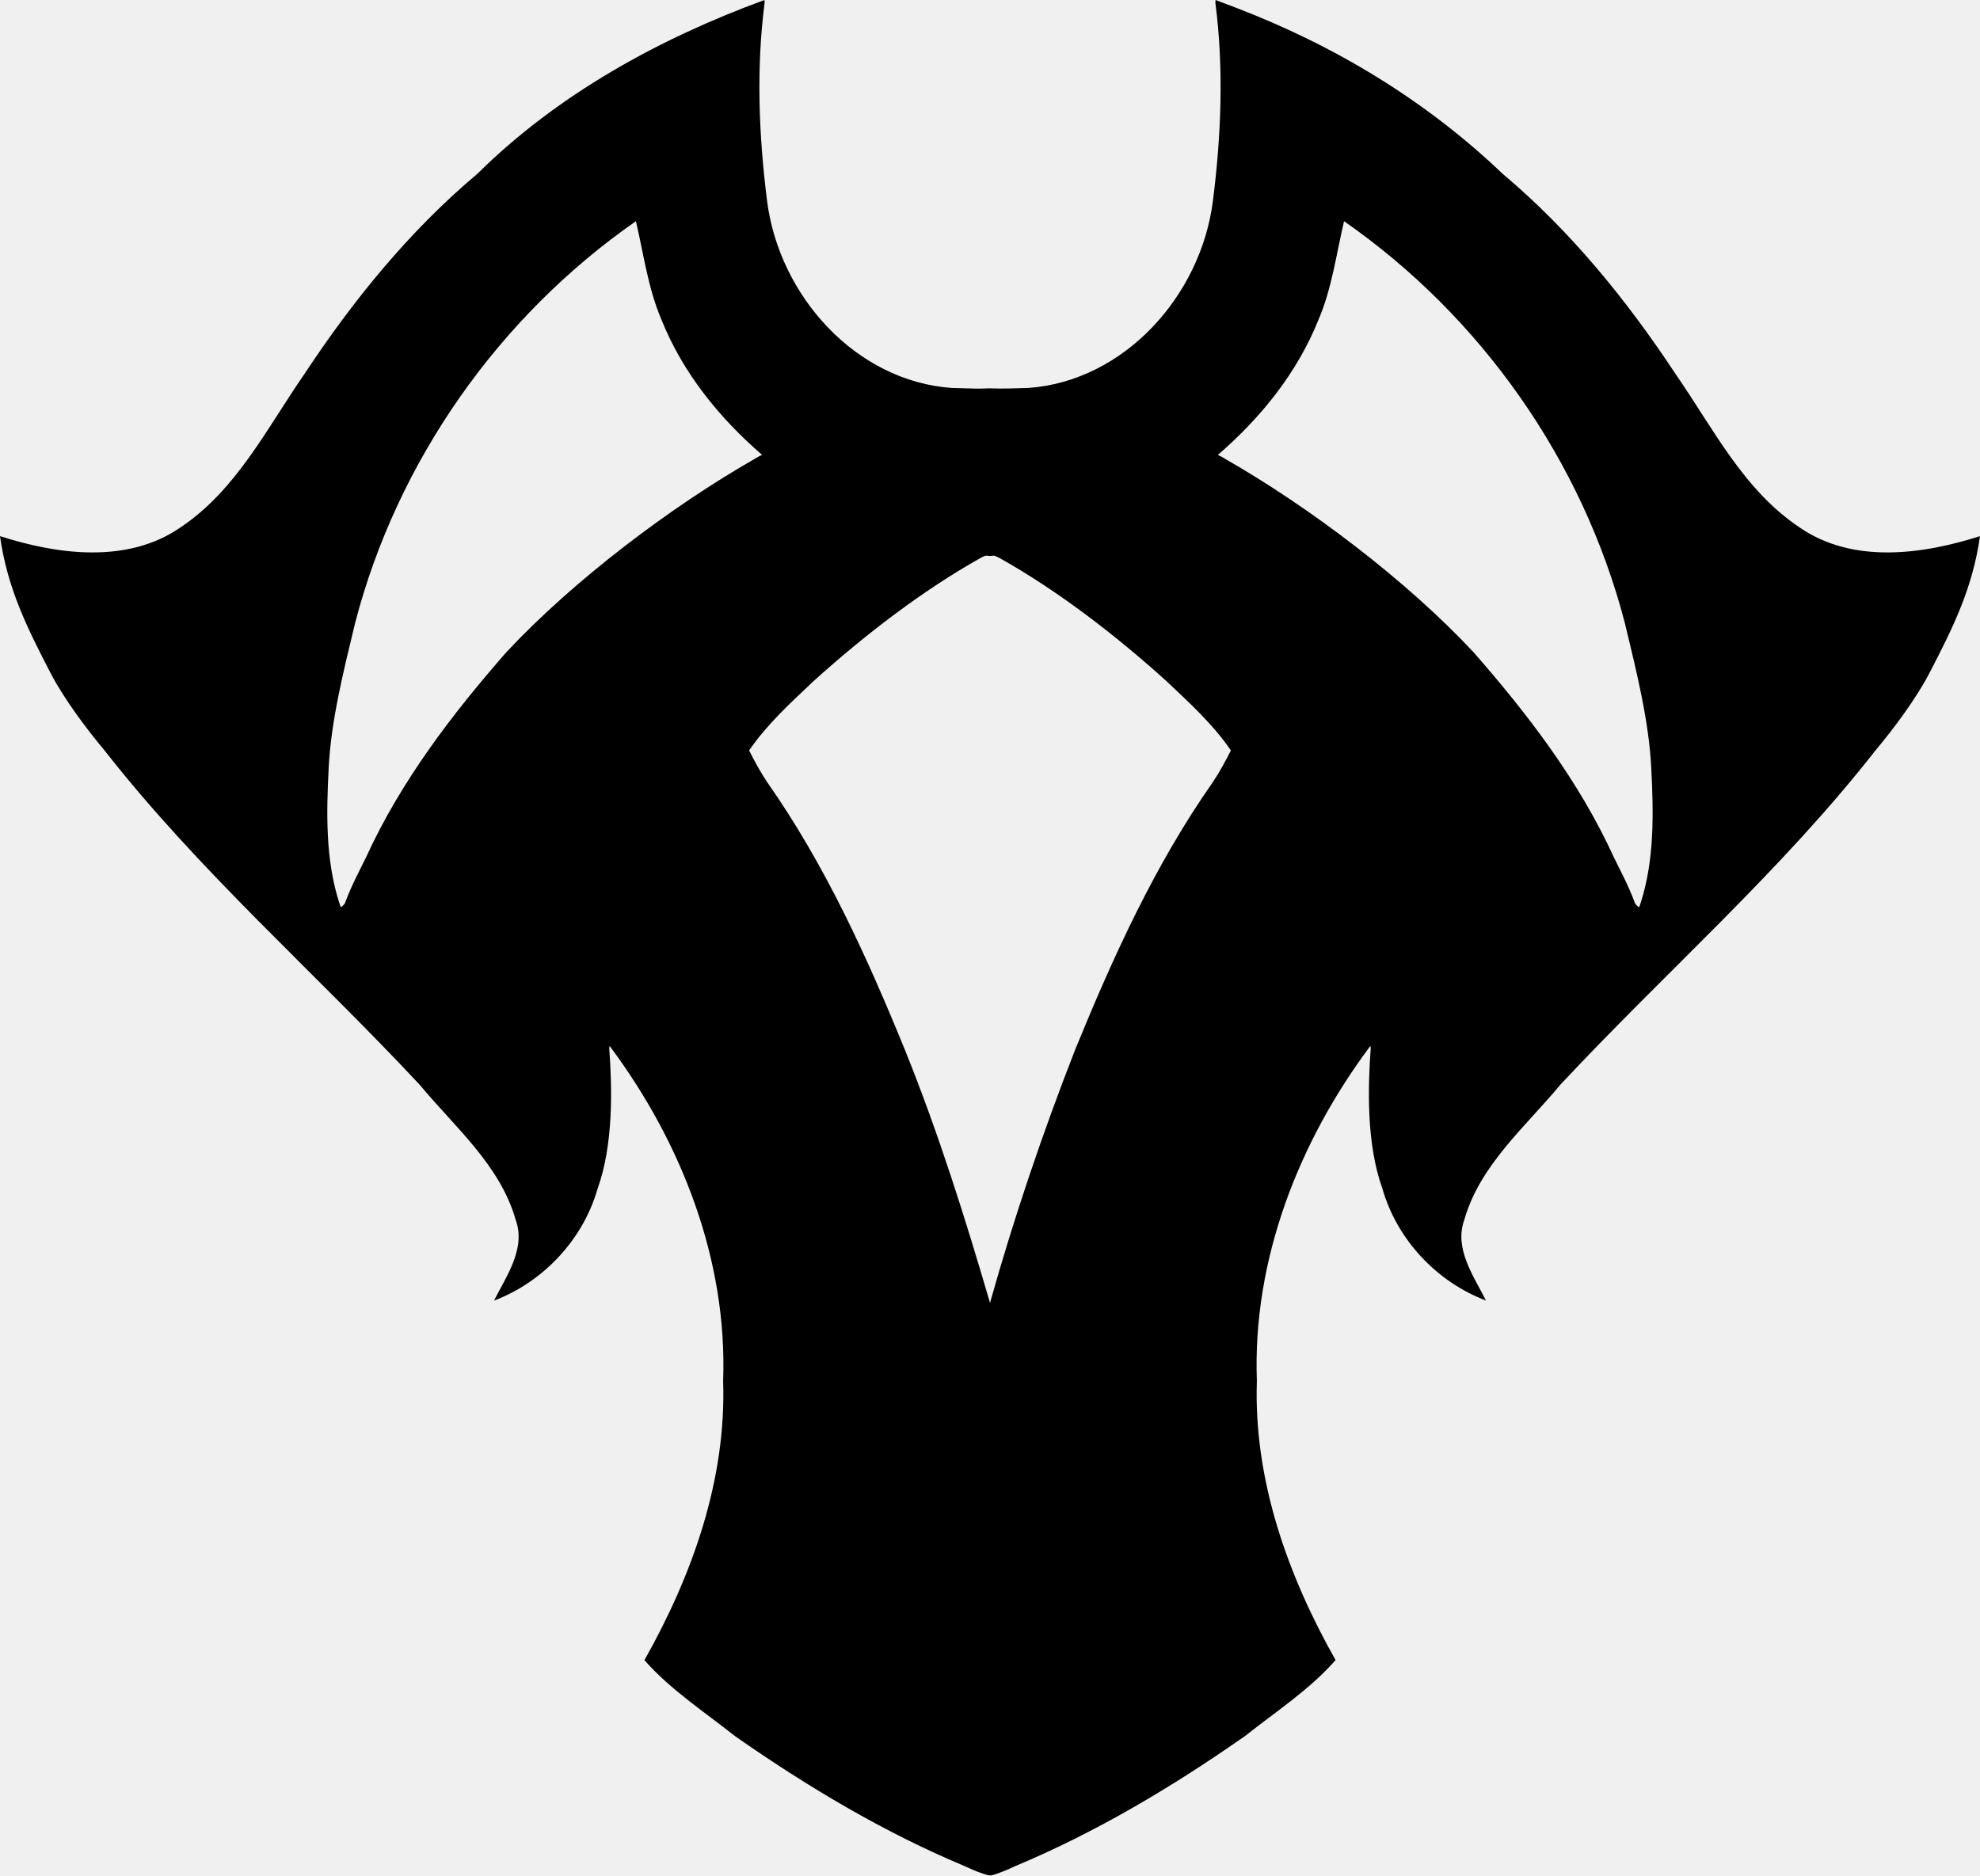
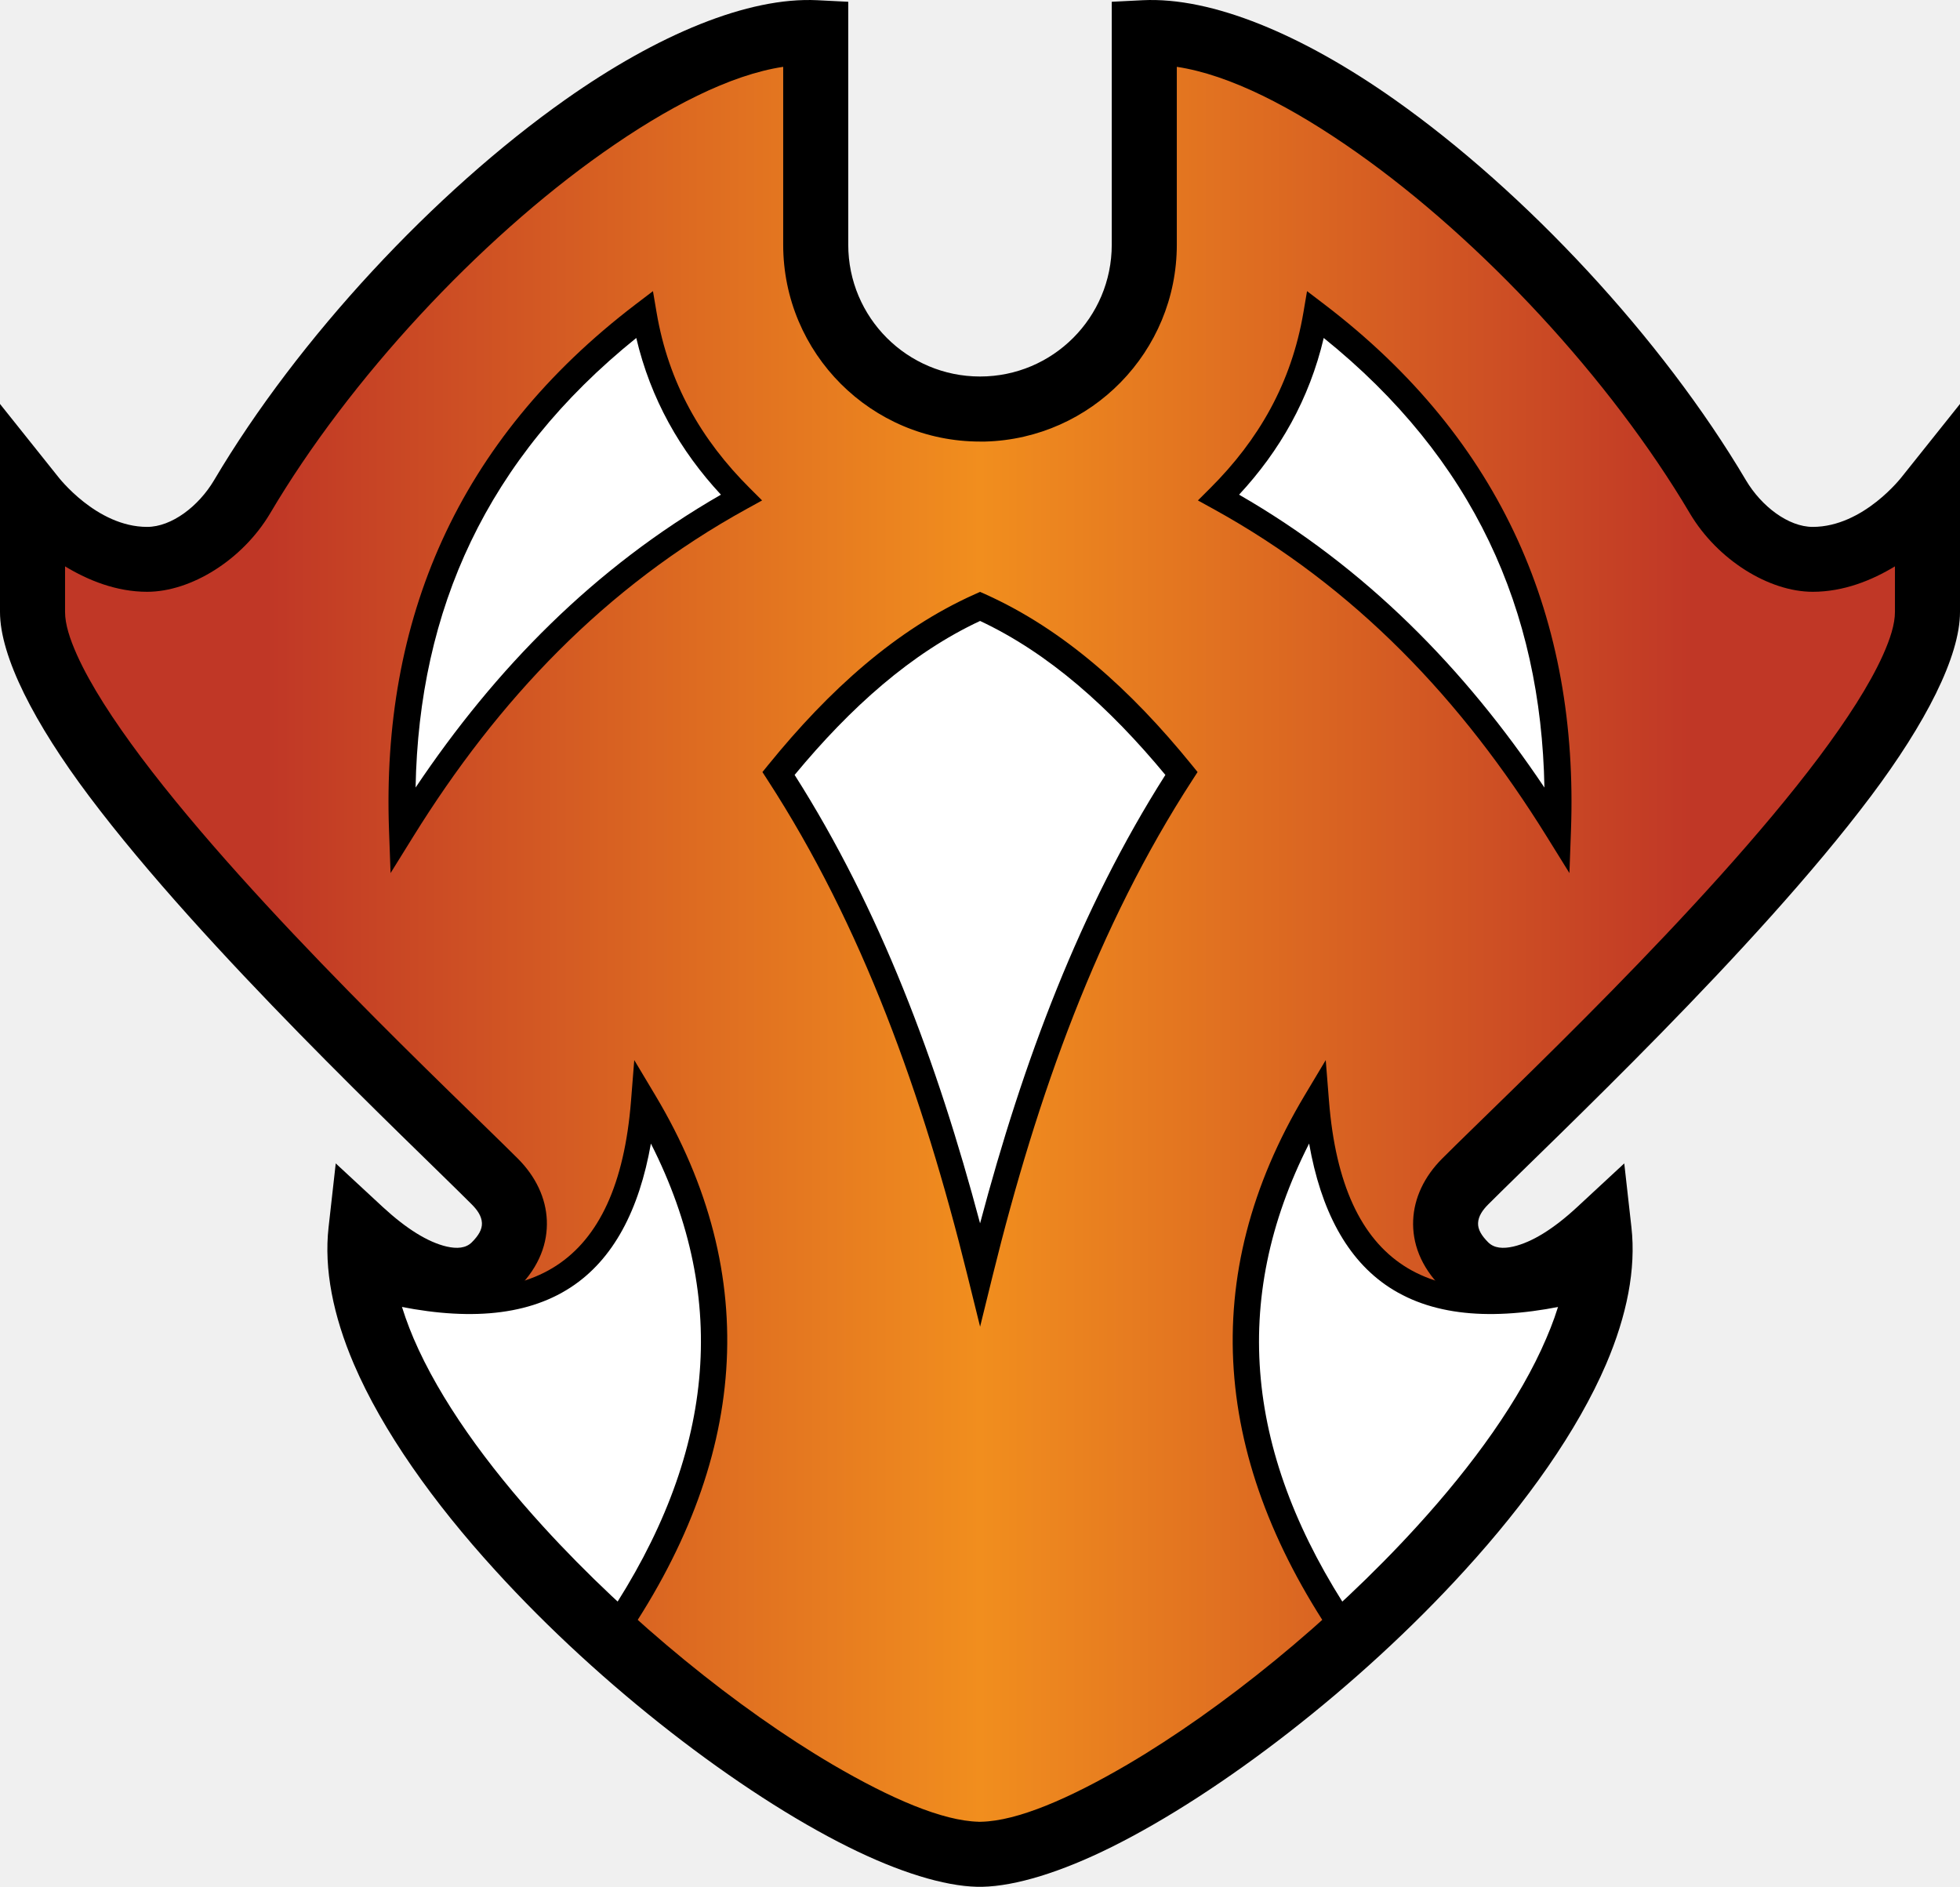
- <svg xmlns="http://www.w3.org/2000/svg" version="1.1" width="32" height="30.314" viewBox="0 0 32 30.314" id="svg6">
-   <defs id="defs10" />
-   <path fill="#000000" d="m 15.98,30.313 c -0.13,-0.034 -0.256,-0.086 -0.377,-0.144 -1.32,-0.551 -2.555,-1.29 -3.726,-2.108 -0.497,-0.396 -1.04,-0.746 -1.462,-1.227 0.774,-1.371 1.326,-2.919 1.272,-4.513 0.072,-1.953 -0.676,-3.866 -1.835,-5.415 -0.002,0.015 -0.006,0.029 -0.005,0.044 0.044,0.616 0.073,1.536 -0.189,2.264 -0.235,0.822 -0.876,1.506 -1.674,1.809 0.201,-0.4 0.519,-0.84 0.35,-1.307 C 8.081,18.831 7.352,18.22 6.785,17.536 5.096,15.725 3.218,14.084 1.688,12.128 1.396,11.78 1.036,11.297 0.824,10.892 0.436,10.145 0.119,9.507 0,8.666 0.934,8.965 2.06,9.116 2.915,8.526 3.823,7.921 4.316,6.916 4.921,6.044 5.707,4.852 6.618,3.732 7.714,2.81 9.014,1.524 10.648,0.627 12.354,0 c 0.001,0.016 0.005,0.032 0.003,0.049 -0.136,1.049 -0.095,2.131 0.04,3.196 0.195,1.54 1.436,2.917 2.987,3.026 0.515,0.011 0.31,0.014 0.616,0.006 0.205,0.009 0.411,-0.001 0.616,-0.006 C 18.167,6.162 19.409,4.784 19.603,3.245 19.738,2.18 19.779,1.098 19.643,0.049 19.641,0.033 19.645,0.017 19.646,0 l 0.319,0.121 c 1.603,0.612 3.079,1.503 4.321,2.689 1.096,0.922 2.007,2.043 2.793,3.234 0.605,0.872 1.098,1.877 2.006,2.482 0.855,0.59 1.98,0.439 2.915,0.14 -0.119,0.842 -0.436,1.479 -0.824,2.226 -0.212,0.405 -0.572,0.888 -0.864,1.236 -1.53,1.956 -3.408,3.597 -5.097,5.408 -0.567,0.684 -1.296,1.295 -1.549,2.179 -0.169,0.467 0.149,0.907 0.35,1.307 -0.799,-0.303 -1.439,-0.987 -1.674,-1.809 -0.262,-0.729 -0.234,-1.648 -0.189,-2.264 0.001,-0.015 -0.003,-0.029 -0.005,-0.044 -1.159,1.549 -1.907,3.462 -1.835,5.415 -0.054,1.594 0.497,3.142 1.272,4.513 -0.422,0.481 -0.964,0.831 -1.462,1.227 -1.17,0.818 -2.406,1.557 -3.726,2.108 -0.098,0.05 -0.365,0.157 -0.394,0.145 L 15.982,30.312 Z M 16.064,8.981 C 16.02,8.985 16.042,8.983 16,8.987 v 0 L 15.969,8.984 C 15.922,8.973 15.887,9 15.847,9.019 c -0.955,0.536 -1.887,1.258 -2.697,1.989 -0.371,0.351 -0.753,0.698 -1.043,1.122 0.09,0.179 0.185,0.354 0.297,0.52 0.931,1.329 1.608,2.817 2.219,4.315 0.54,1.336 0.973,2.712 1.377,4.094 0.39,-1.387 0.852,-2.752 1.377,-4.094 0.612,-1.498 1.288,-2.986 2.219,-4.315 0.112,-0.166 0.207,-0.342 0.297,-0.52 C 19.603,11.705 19.221,11.359 18.85,11.008 18.04,10.276 17.108,9.554 16.153,9.019 16.123,9.006 16.096,8.989 16.064,8.981 Z m 5.658,-5.406 v 0 c -0.126,0.535 -0.196,1.087 -0.414,1.595 -0.343,0.855 -0.932,1.584 -1.625,2.183 0.003,0.002 0.007,0.005 0.01,0.006 0.045,0.018 0.064,0.033 0.097,0.052 1.377,0.786 2.939,1.971 4.019,3.125 0.885,1.009 1.712,2.092 2.272,3.318 0.118,0.242 0.237,0.46 0.341,0.739 0.011,0.031 0.042,0.05 0.066,0.074 0.008,-0.018 0.016,-0.036 0.022,-0.055 0.234,-0.712 0.213,-1.493 0.177,-2.199 -0.038,-0.756 -0.233,-1.54 -0.428,-2.346 C 25.58,7.454 23.938,5.116 21.721,3.575 v 0 z m -11.444,0 C 8.062,5.117 6.419,7.454 5.74,10.067 5.545,10.873 5.35,11.657 5.312,12.413 5.276,13.118 5.255,13.9 5.489,14.611 5.495,14.63 5.504,14.648 5.511,14.666 5.535,14.642 5.566,14.623 5.577,14.592 5.681,14.312 5.8,14.095 5.918,13.853 6.479,12.627 7.305,11.544 8.19,10.535 9.27,9.381 10.832,8.196 12.209,7.41 12.243,7.391 12.261,7.376 12.306,7.358 12.31,7.357 12.313,7.354 12.316,7.352 11.623,6.753 11.034,6.025 10.691,5.169 10.473,4.661 10.403,4.109 10.277,3.574 v 0 z" id="path4" />
+ <svg xmlns="http://www.w3.org/2000/svg" width="125.63" height="120.944" viewBox="0 0 125.63 120.944" version="1.1" xml:space="preserve" style="clip-rule:evenodd;fill-rule:evenodd;stroke-miterlimit:8" id="svg14">
+   <defs>
+     <linearGradient id="rarity" x1="0" y1="0" x2="1" y2="0">
+       <stop offset="0" style="stop-color:rgb(192,55,38);stop-opacity:1" id="stop2" />
+       <stop offset="0.125" style="stop-color:rgb(192,55,38);stop-opacity:1" id="stop4" />
+       <stop offset="0.5" style="stop-color:rgb(241,142,30);stop-opacity:1" id="stop6" />
+       <stop offset="0.875" style="stop-color:rgb(192,55,38);stop-opacity:1" id="stop8" />
+       <stop offset="1" style="stop-color:rgb(192,55,38);stop-opacity:1" id="stop10" />
+     </linearGradient>
+     <linearGradient id="mythic" x1="0" y1="1" x2="1" y2="0">
+       <stop offset="0" style="stop-color:rgb(192,55,38);stop-opacity:1" />
+       <stop offset="0.125" style="stop-color:rgb(192,55,38);stop-opacity:1" />
+       <stop offset="0.5" style="stop-color:rgb(241,142,30);stop-opacity:1" />
+       <stop offset="0.875" style="stop-color:rgb(192,55,38);stop-opacity:1" />
+       <stop offset="1" style="stop-color:rgb(192,55,38);stop-opacity:1" />
+     </linearGradient>
+     <linearGradient id="rare" x1="0" y1="1" x2="1" y2="0">
+       <stop offset="0" style="stop-color:rgb(146,116,67);stop-opacity:1" />
+       <stop offset="0.125" style="stop-color:rgb(146,116,67);stop-opacity:1" />
+       <stop offset="0.5" style="stop-color:rgb(211,178,108);stop-opacity:1" />
+       <stop offset="0.875" style="stop-color:rgb(146,116,67);stop-opacity:1" />
+       <stop offset="1" style="stop-color:rgb(146,116,67);stop-opacity:1" />
+     </linearGradient>
+     <linearGradient id="special" x1="0" y1="1" x2="1" y2="0">
+       <stop offset="0" style="stop-color:rgb(76, 56, 106);stop-opacity:1" />
+       <stop offset="0.125" style="stop-color:rgb(76, 56, 106);stop-opacity:1" />
+       <stop offset="0.5" style="stop-color:rgb(201, 173, 221);stop-opacity:1" />
+       <stop offset="0.875" style="stop-color:rgb(76, 56, 106);stop-opacity:1" />
+       <stop offset="1" style="stop-color:rgb(76, 56, 106);stop-opacity:1" />
+     </linearGradient>
+     <linearGradient id="uncommon" x1="0" y1="1" x2="1" y2="0">
+       <stop offset="0" style="stop-color:rgb(98,110,119);stop-opacity:1" />
+       <stop offset="0.125" style="stop-color:rgb(98,110,119);stop-opacity:1" />
+       <stop offset="0.5" style="stop-color:rgb(196,222,238);stop-opacity:1" />
+       <stop offset="0.875" style="stop-color:rgb(98,110,119);stop-opacity:1" />
+       <stop offset="1" style="stop-color:rgb(98,110,119);stop-opacity:1" />
+     </linearGradient>
+     <linearGradient id="common" x1="0" y1="1" x2="1" y2="0">
+       <stop offset="0" style="stop-color:rgb(0,0,0);stop-opacity:1" />
+     </linearGradient>
+     <linearGradient id="rarity-outline" x1="0" y1="1" x2="0" y2="1">
+       <stop offset="0" style="stop-color:rgb(0,0,0);stop-opacity:1" />
+     </linearGradient>
+   </defs>
+   <path fill="url(#rarity)" d="m 62.69,118.864 c -10.65,-0.24 -41.2,-25.25 -39.56,-39.96 3.7,3.43 6.86,3.92 8.59,2.2 1.83,-1.83 1.51,-3.85 0,-5.37 -5.87,-5.86 -29.63,-27.94 -29.63,-36.51 v -7.37 c 0,0 3.19,4 7.34,4 2.19,0 4.7,-1.68 6.08,-4 8.76,-14.8 26.55,-30.28 36.77,-29.76 v 13.59 c 0,5.82 4.72,10.53 10.54,10.53 5.81,0 10.53,-4.71 10.53,-10.53 v -13.59 c 10.22,-0.52 28.01,14.96 36.77,29.76 1.38,2.32 3.89,4 6.07,4 4.16,0 7.35,-4 7.35,-4 v 7.37 c 0,8.57 -23.76,30.65 -29.63,36.51 -1.51,1.52 -1.83,3.54 0,5.37 1.73,1.72 4.9,1.23 8.59,-2.2 1.64,14.71 -28.91,39.72 -39.56,39.96 z" />
+   <path fill="#FFFFFF" d="m 23.29,82.394 c 11.1,3.15 17.12,-0.75 17.99,-11.77 6.81,11.38 5.83,22.85 -2.2,34.4 -6.96,-6.82 -12.57,-14.21 -15.79,-22.63 z m 79.06,0 c -11.11,3.15 -17.13,-0.75 -18,-11.77 -6.81,11.38 -5.84,22.85 2.2,34.4 6.96,-6.82 12.57,-14.21 15.8,-22.63 z m -39.53,-0.84 c 2.87,-11.65 6.79,-22.58 12.91,-32.01 -3.84,-4.73 -8.06,-8.51 -12.91,-10.69 -4.87,2.18 -9.08,5.96 -12.92,10.69 6.12,9.43 10.04,20.36 12.92,32.01 z m -21.56,-61.39 c 0.8,4.72 3.01,8.53 6.21,11.72 -9.25,5.09 -16.21,12.46 -21.7,21.31 -0.48,-13.22 4.19,-24.42 15.49,-33.03 z m 43.11,0 c -0.8,4.72 -3.01,8.53 -6.21,11.72 9.25,5.09 16.21,12.46 21.7,21.31 0.48,-13.22 -4.19,-24.42 -15.49,-33.03 z" id="path846" />
+   <path fill="#000000" d="m 41.853,18.662 -1.1,0.838 C 29.264,28.255 24.447,39.791 24.935,53.225 l 0.1,2.738 1.445,-2.328 C 31.913,44.877 38.766,37.627 47.873,32.615 l 0.975,-0.537 -0.787,-0.785 c -3.101,-3.091 -5.207,-6.726 -5.977,-11.27 z m 41.924,0 -0.231,1.361 c -0.77,4.543 -2.876,8.178 -5.977,11.27 l -0.787,0.785 0.975,0.537 c 9.107,5.011 15.96,12.262 21.393,21.02 l 1.445,2.328 0.1,-2.738 C 101.183,39.791 96.366,28.255 84.877,19.5 Z m -42.994,3.002 c 0.923,3.916 2.812,7.231 5.426,10.045 C 38.083,36.385 31.757,42.852 26.638,50.481 26.851,39.072 31.181,29.403 40.783,21.664 Z m 44.065,0 c 9.603,7.739 13.932,17.409 14.145,28.818 C 93.873,42.853 87.547,36.385 79.421,31.709 82.035,28.895 83.924,25.58 84.847,21.664 Z M 62.82,37.94 62.478,38.092 c -5.035,2.254 -9.335,6.133 -13.226,10.926 l -0.383,0.471 0.33,0.51 c 6.048,9.319 9.944,20.159 12.81,31.756 l 0.812,3.285 0.809,-3.285 C 66.487,70.158 70.383,59.318 76.431,49.998 l 0.33,-0.51 -0.383,-0.471 C 72.487,44.224 68.176,40.346 63.162,38.092 Z m 0,1.863 c 4.391,2.06 8.284,5.53 11.877,9.869 -5.465,8.594 -9.126,18.374 -11.877,28.744 C 60.062,68.046 56.399,58.266 50.933,49.672 c 3.592,-4.34 7.478,-7.81 11.887,-9.869 z m -22.166,28.148 -0.207,2.607 c -0.424,5.367 -2.064,8.791 -4.781,10.565 -2.717,1.774 -6.724,2.006 -12.148,0.467 l -1.602,-0.455 0.594,1.557 c 3.277,8.57 8.971,16.054 15.986,22.928 l 0.705,0.693 0.565,-0.812 c 8.16,-11.737 9.185,-23.682 2.23,-35.305 z m 44.322,0 -1.342,2.244 c -6.955,11.622 -5.94,23.568 2.231,35.305 l 0.564,0.811 0.705,-0.691 c 7.015,-6.874 12.709,-14.357 15.996,-22.926 l 0.596,-1.559 -1.603,0.455 C 96.693,83.129 92.685,82.897 89.966,81.123 87.248,79.35 85.607,75.926 85.183,70.559 Z M 41.72,73.301 C 46.837,83.383 45.775,93.379 38.941,103.664 32.803,97.523 27.861,90.919 24.752,83.563 c 4.872,1.112 8.884,0.879 11.826,-1.041 2.74,-1.788 4.392,-4.961 5.143,-9.221 z m 42.19,0 c 0.751,4.26 2.404,7.433 5.144,9.221 2.943,1.92 6.957,2.153 11.832,1.041 C 97.768,90.92 92.825,97.525 86.687,103.666 79.845,93.381 78.792,83.383 83.91,73.301 Z" id="path848" />
+   <path fill="url(#rarity-outline)" d="m 62.82,28.304 v -4.17 c 4.66,0 8.44,-3.78 8.44,-8.45 v -15.57 l 1.98,-0.1 c 4.44,-0.22 10.24,2.2 16.15,6.37 8.39,5.92 17.13,15.29 22.52,24.4 0.99,1.67 2.72,2.99 4.28,2.99 3.26,0 5.72,-3.22 5.72,-3.22 l 3.72,-4.66 v 13.33 c 0,2.86 -2.21,7.15 -5.71,11.81 -7.42,9.88 -20.39,22.03 -24.53,26.17 -0.36,0.36 -0.63,0.75 -0.65,1.19 -0.02,0.42 0.23,0.82 0.65,1.24 0.38,0.38 0.95,0.42 1.61,0.27 1.2,-0.28 2.58,-1.13 4.09,-2.53 l 3.02,-2.8 0.46,4.1 c 0.3,2.67 -0.29,5.65 -1.62,8.76 -1.84,4.29 -5.1,8.88 -9.06,13.22 -6.81,7.49 -15.68,14.28 -22.64,17.74 -3.24,1.61 -6.13,2.5 -8.29,2.55 h -0.02 v 0 0 h -0.25 v 0 0 h -0.05 c -2.14,-0.05 -5.02,-0.94 -8.26,-2.55 -6.96,-3.46 -15.83,-10.25 -22.64,-17.74 -3.96,-4.34 -7.22,-8.93 -9.06,-13.22 -1.33,-3.11 -1.92,-6.09 -1.62,-8.76 l 0.46,-4.1 3.02,2.8 c 1.52,1.4 2.89,2.25 4.09,2.53 0.66,0.15 1.23,0.11 1.61,-0.27 0.42,-0.42 0.67,-0.82 0.65,-1.24 -0.02,-0.44 -0.29,-0.83 -0.65,-1.19 C 26.1,73.064 13.13,60.914 5.71,51.034 2.21,46.374 0,42.084 0,39.224 v -13.33 l 3.72,4.66 c 0,0 2.46,3.22 5.71,3.22 1.57,0 3.3,-1.32 4.29,-2.99 5.39,-9.11 14.13,-18.48 22.52,-24.4 5.91,-4.17 11.71,-6.59 16.15,-6.37 l 1.98,0.1 v 15.57 c 0,4.67 3.78,8.45 8.45,8.45 v 4.17 c -6.97,0 -12.62,-5.65 -12.62,-12.62 0,0 0,-11.4 0,-11.4 -3.39,0.51 -7.41,2.58 -11.55,5.5 -7.96,5.61 -16.24,14.49 -21.34,23.13 -1.77,2.98 -5.07,5.02 -7.88,5.02 -1.98,0 -3.79,-0.74 -5.26,-1.63 v 2.92 c 0,0.79 0.3,1.72 0.77,2.77 0.87,1.93 2.32,4.16 4.1,6.54 7.3,9.72 20.07,21.66 24.15,25.73 1.16,1.16 1.8,2.54 1.86,3.95 0.06,1.43 -0.45,2.95 -1.86,4.36 -1.64,1.65 -4.37,2.15 -7.6,0.59 0.23,0.86 0.54,1.73 0.92,2.63 1.68,3.92 4.69,8.09 8.31,12.06 5.54,6.08 12.5,11.7 18.54,15.25 3.74,2.19 7.06,3.62 9.38,3.67 v 0.01 c 0.03,-0.01 0.07,-0.01 0.11,-0.01 h 0.04 v 0 c 2.32,-0.05 5.64,-1.48 9.38,-3.67 6.04,-3.55 13,-9.17 18.54,-15.25 3.62,-3.97 6.63,-8.14 8.3,-12.06 0.39,-0.9 0.7,-1.77 0.93,-2.63 -3.23,1.56 -5.96,1.06 -7.6,-0.59 -1.41,-1.41 -1.92,-2.93 -1.86,-4.36 0.06,-1.41 0.7,-2.79 1.86,-3.95 4.07,-4.07 16.85,-16.01 24.15,-25.73 1.78,-2.38 3.23,-4.61 4.1,-6.54 0.47,-1.05 0.77,-1.98 0.77,-2.77 0,0 0,-2.92 0,-2.92 -1.47,0.89 -3.28,1.63 -5.27,1.63 -2.8,0 -6.1,-2.04 -7.87,-5.02 -5.11,-8.64 -13.38,-17.52 -21.34,-23.13 -4.14,-2.92 -8.16,-4.99 -11.55,-5.5 0,0 0,11.4 0,11.4 0,6.86 -5.48,12.44 -12.29,12.62 z" id="path10" />
</svg>
